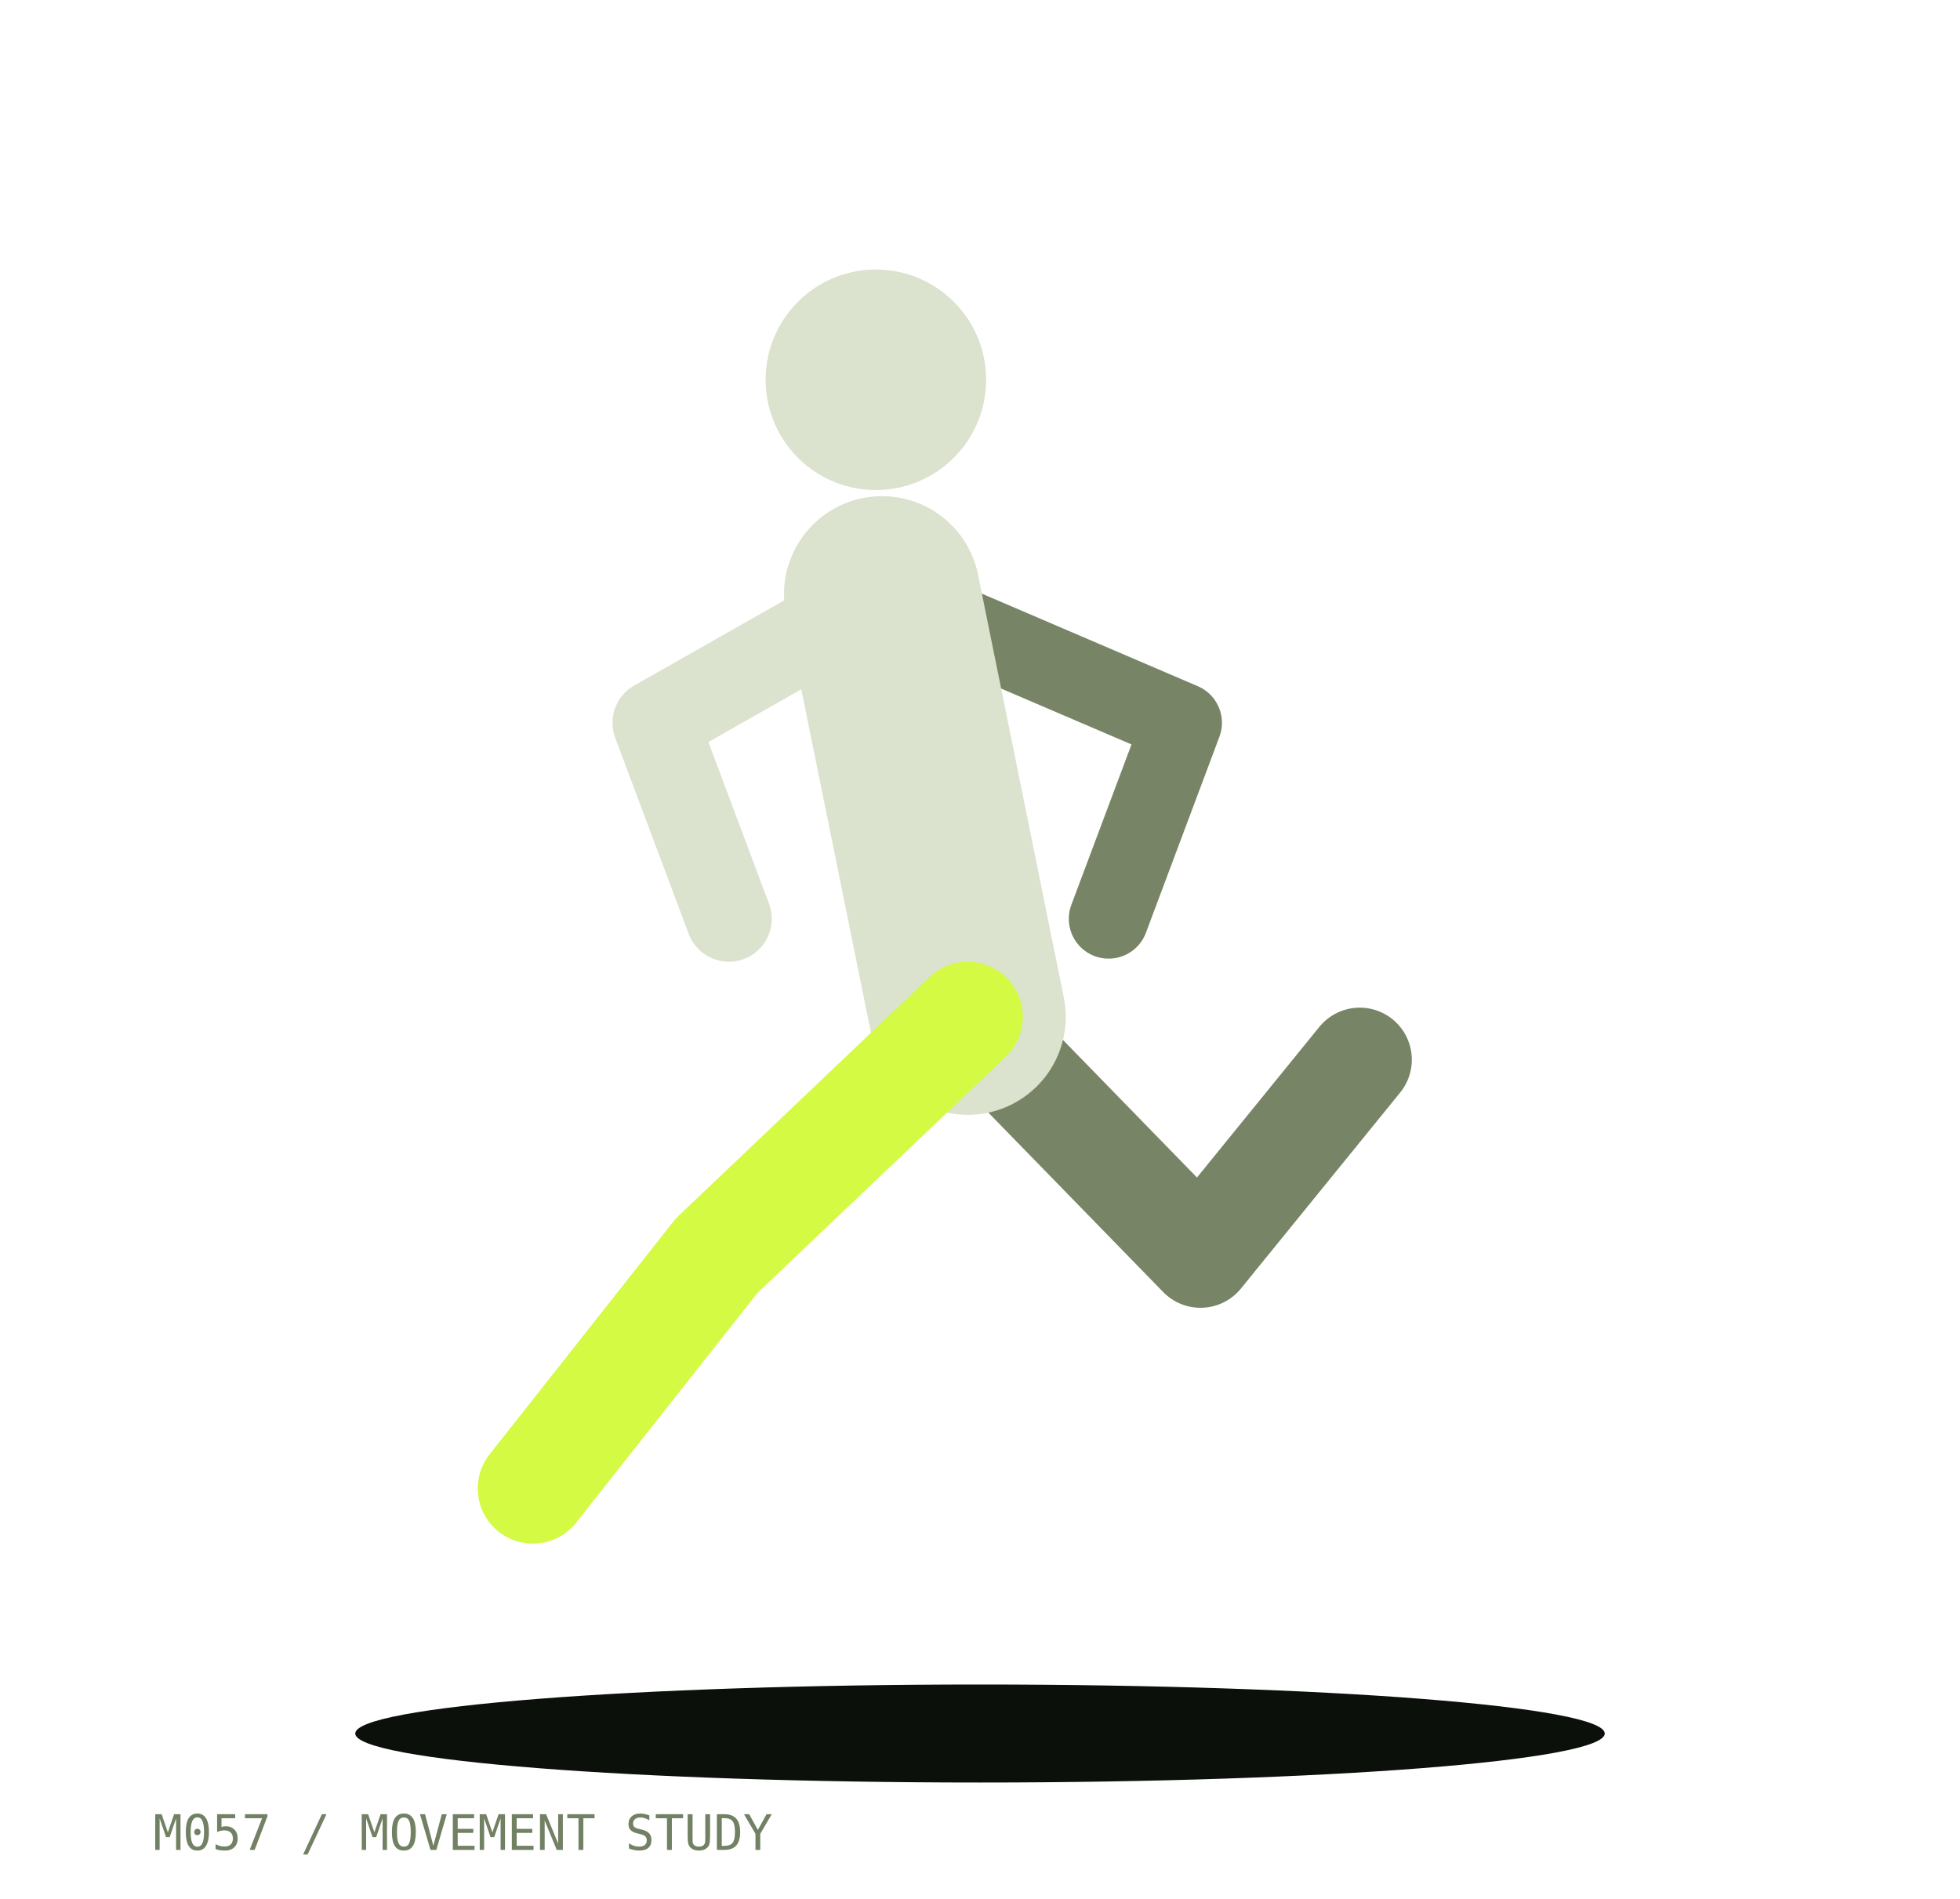
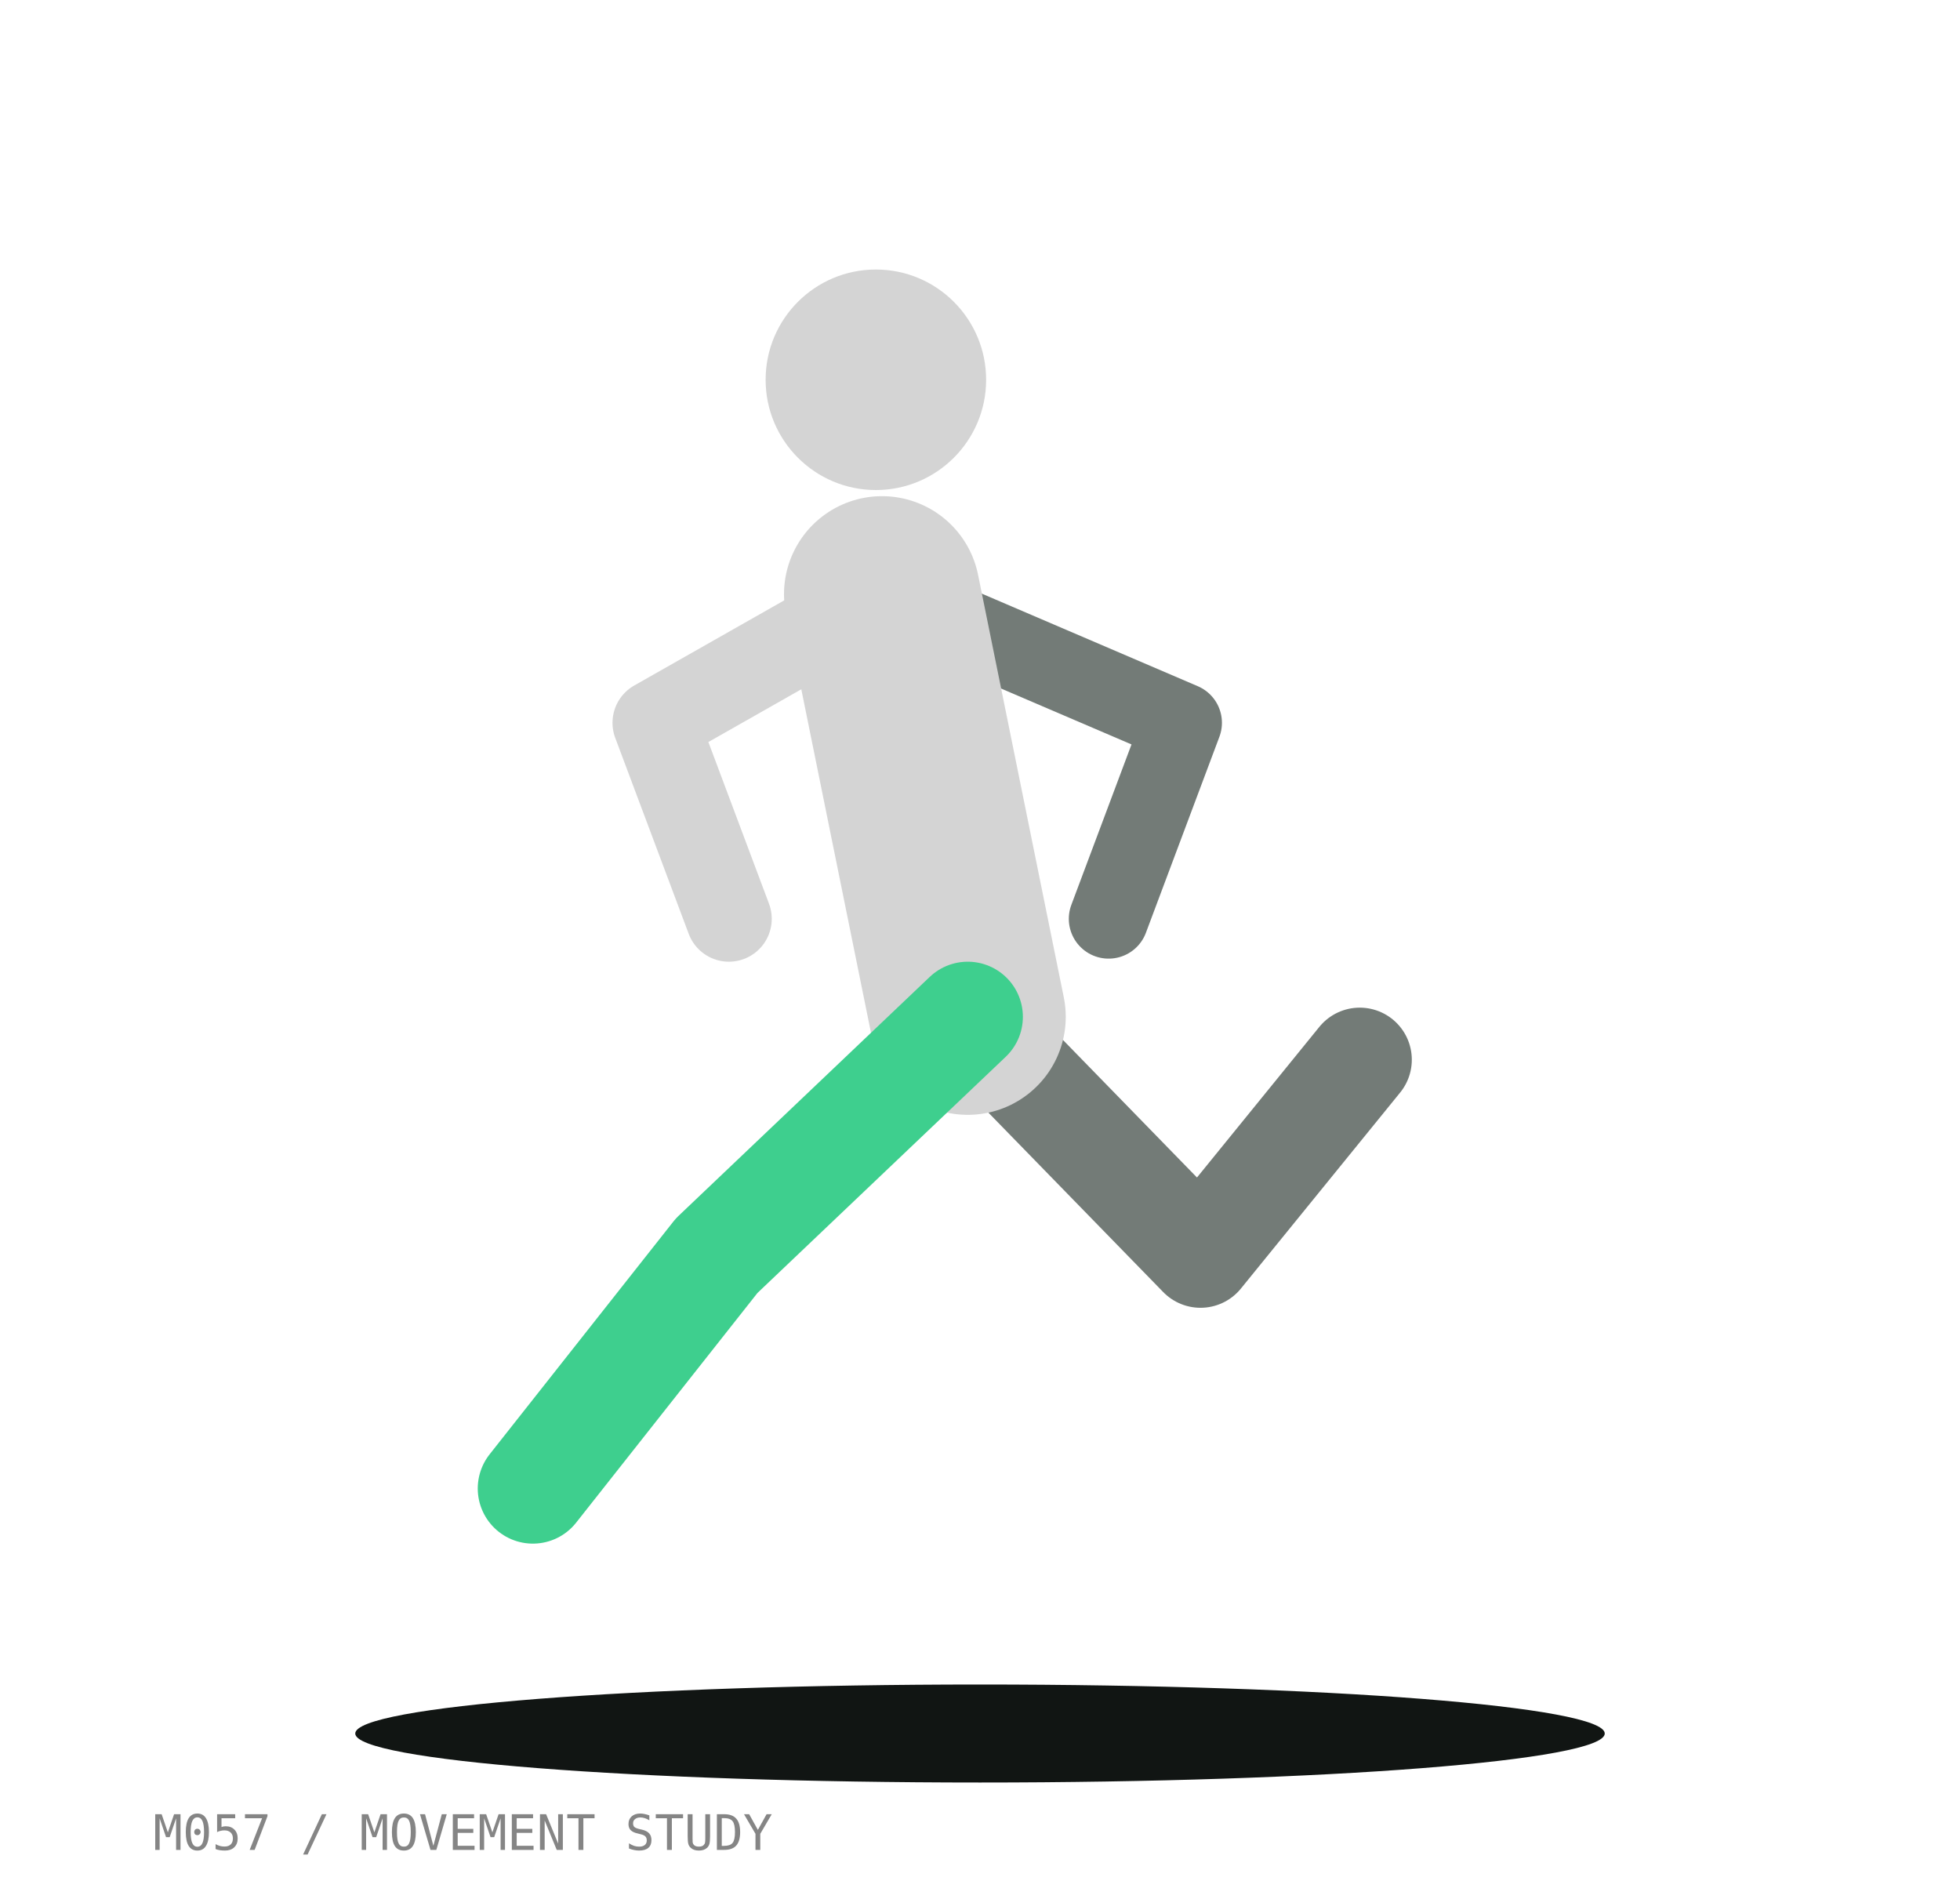
<svg xmlns="http://www.w3.org/2000/svg" viewBox="0 0 320 310">
-   <ellipse cx="160" cy="283" rx="102" ry="8" fill="#0c100b" />
+   <ellipse cx="160" cy="283" rx="102" ry="8" fill="#111513" />
  <g fill="none" stroke-linecap="round" stroke-linejoin="round">
-     <path d="M158 166 L196 205 L222 173" stroke="#778465" stroke-width="17" />
-     <path d="M144 97 L193 118 L181 150" stroke="#778465" stroke-width="13" />
-     <path d="M144 97 L158 166" stroke="#dbe2ce" stroke-width="32" />
-     <path d="M158 166 L117 205 L87 243" stroke="#d4fa43" stroke-width="18" />
-     <path d="M144 97 L107 118 L119 150" stroke="#dbe2ce" stroke-width="14" />
+     <path d="M158 166 L196 205 L222 173" stroke="#737b77" stroke-width="17" />
+     <path d="M144 97 L193 118 L181 150" stroke="#737b77" stroke-width="13" />
+     <path d="M144 97 L158 166" stroke="#d4d4d4" stroke-width="32" />
+     <path d="M158 166 L117 205 L87 243" stroke="#3ecf8e" stroke-width="18" />
+     <path d="M144 97 L107 118 L119 150" stroke="#d4d4d4" stroke-width="14" />
  </g>
-   <circle cx="143" cy="62" r="18" fill="#dbe2ce" />
-   <text x="25" y="302" fill="#728063" font-size="8" font-family="monospace">M057 / MOVEMENT STUDY</text>
+   <circle cx="143" cy="62" r="18" fill="#d4d4d4" />
+   <text x="25" y="302" fill="#858585" font-size="8" font-family="monospace">M057 / MOVEMENT STUDY</text>
</svg>
